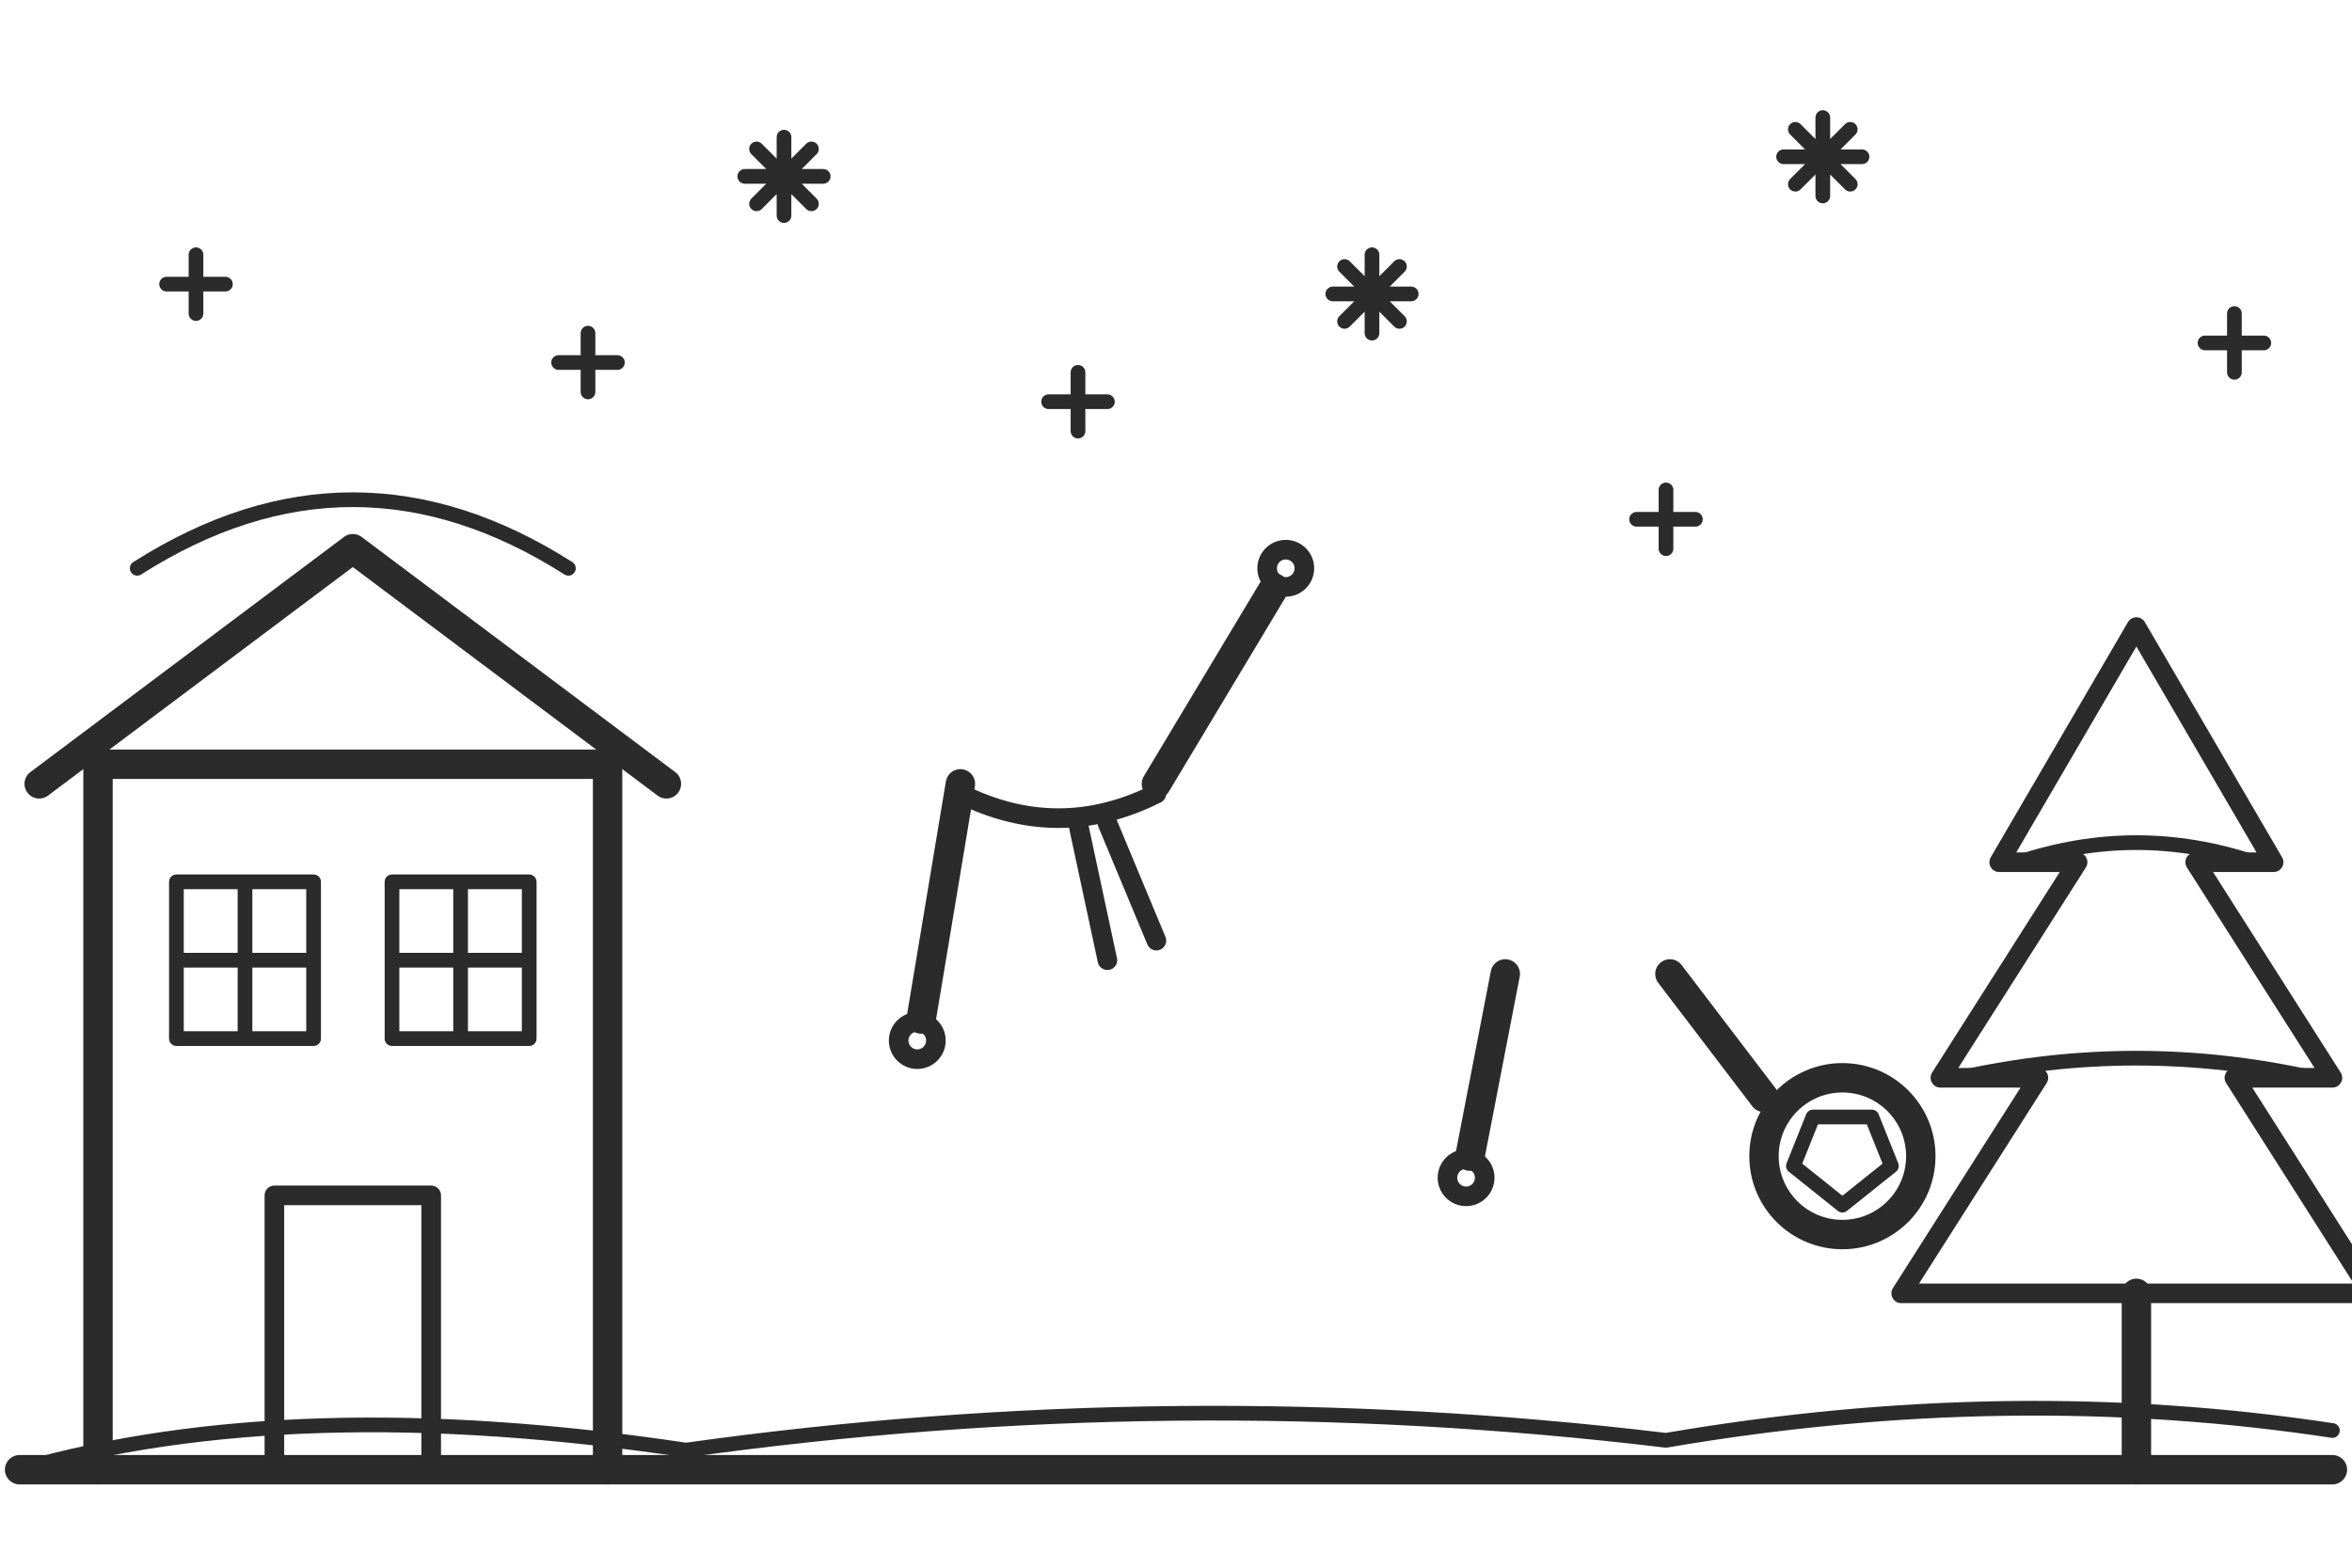
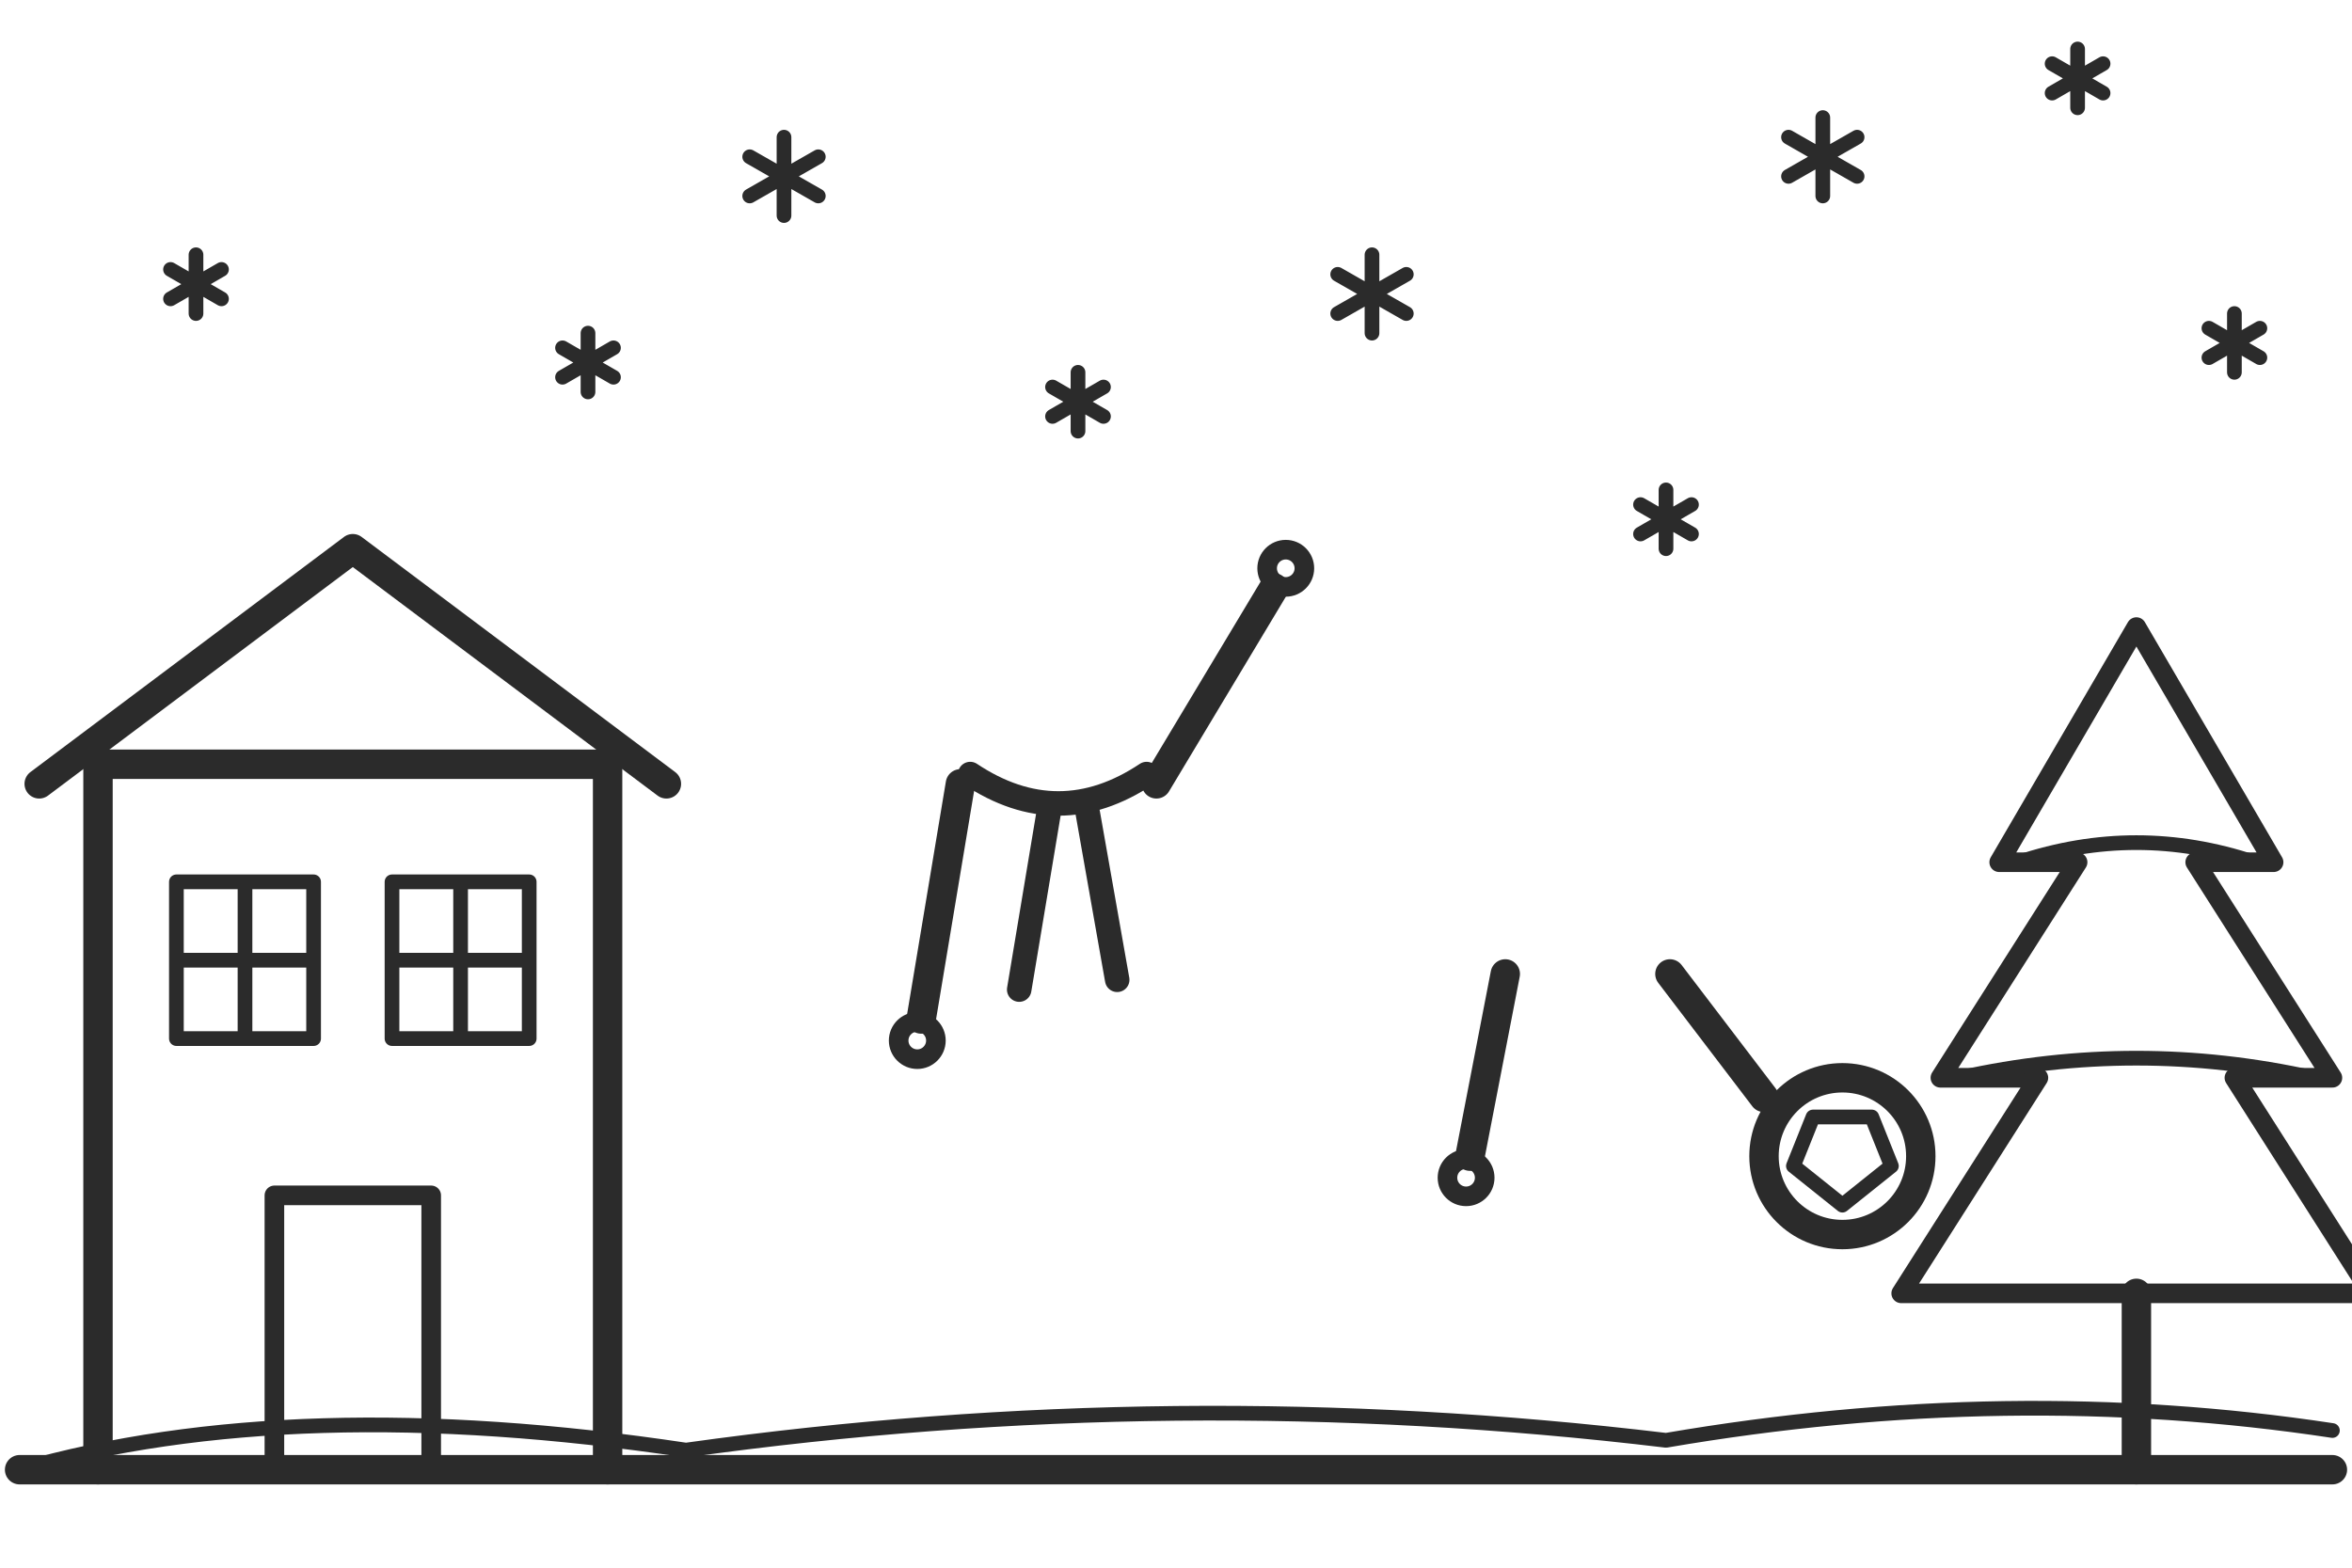
<svg xmlns="http://www.w3.org/2000/svg" viewBox="0 0 240 160">
  <g fill="none" stroke="#2b2b2b" stroke-width="3" stroke-linecap="round" stroke-linejoin="round">
    <path d="M10 150 V78 H62 V150" />
    <path d="M4 80 L36 56 L68 80" />
    <path d="M18 90 H32 V106 H18 Z M40 90 H54 V106 H40 Z M25 90 V106 M47 90 V106 M18 98 H32 M40 98 H54" stroke-width="1.5" />
    <path d="M28 150 V122 H44 V150" stroke-width="2" />
-     <path d="M14 58 Q36 44 58 58" stroke-width="1.5" />
    <path d="M2 150 H238" />
    <path d="M2 150 Q30 142 70 148 Q120 141 170 147 Q205 141 238 146" stroke-width="1.5" />
    <path d="M218 150 V132" />
    <path d="M218 64 L204 88 H212 L198 110 H208 L194 132 H242 L228 110 H238 L224 88 H232 Z" stroke-width="2" />
    <path d="M206 88 Q218 84 230 88 M200 110 Q218 106 236 110" stroke-width="1.5" />
    <use href="#wang-noarms" x="88" y="50" width="40" height="100" />
-     <path d="M98 81 Q108 86 118 81 M110 84 L113 98 M113 84 L118 96" stroke-width="2" />
+     <path d="M99 79 Q108 85 117 79 M107 83 L104 101 M111 83 L114 100" stroke-width="2.5" />
    <path d="M98 80 L94 104" />
    <circle cx="93.6" cy="106.2" r="1.9" stroke-width="2" />
    <path d="M118 80 L130 60" />
    <circle cx="131.2" cy="58" r="1.9" stroke-width="2" />
    <use href="#misha-noarms" x="142" y="50" width="40" height="100" />
    <path d="M153.6 99.4 L150 118" />
    <circle cx="149.6" cy="120.2" r="1.9" stroke-width="2" />
    <path d="M170.4 99.4 L180 112" />
    <circle cx="188" cy="118" r="8" />
    <path d="M185 114 L191 114 L193 119 L188 123 L183 119 Z" stroke-width="1.5" />
-     <path d="M80 14 V22 M76 18 H84 M77.2 15.2 L82.8 20.8 M82.8 15.2 L77.2 20.8 M140 26 V34 M136 30 H144 M137.2 27.2 L142.8 32.8 M142.8 27.2 L137.2 32.8 M186 12 V20 M182 16 H190 M183.2 13.2 L188.8 18.8 M188.8 13.2 L183.2 18.8" stroke-width="1.5" />
-     <path d="M110 38 V44 M107 41 H113 M170 50 V56 M167 53 H173 M20 26 V32 M17 29 H23 M228 32 V38 M225 35 H231 M60 34 V40 M57 37 H63" stroke-width="1.5" />
+     <path d="M80 14 V22 M76.5 16.0 L83.5 20.0 M83.5 16.0 L76.5 20.0 M140 26 V34 M136.5 28.0 L143.5 32.0 M143.5 28.0 L136.5 32.0 M186 12 V20 M182.5 14.0 L189.5 18.0 M189.5 14.0 L182.5 18.0 M110 38 V44 M107.4 39.5 L112.6 42.5 M112.6 39.5 L107.4 42.5 M170 50 V56 M167.4 51.5 L172.6 54.5 M172.6 51.5 L167.4 54.5 M20 26 V32 M17.4 27.5 L22.6 30.5 M22.6 27.5 L17.4 30.5 M228 32 V38 M225.4 33.5 L230.6 36.5 M230.6 33.5 L225.4 36.5 M60 34 V40 M57.4 35.5 L62.6 38.5 M62.6 35.5 L57.4 38.5 M212 5 V11 M209.4 6.5 L214.6 9.5 M214.6 6.5 L209.4 9.5" stroke-width="1.5" />
  </g>
</svg>
